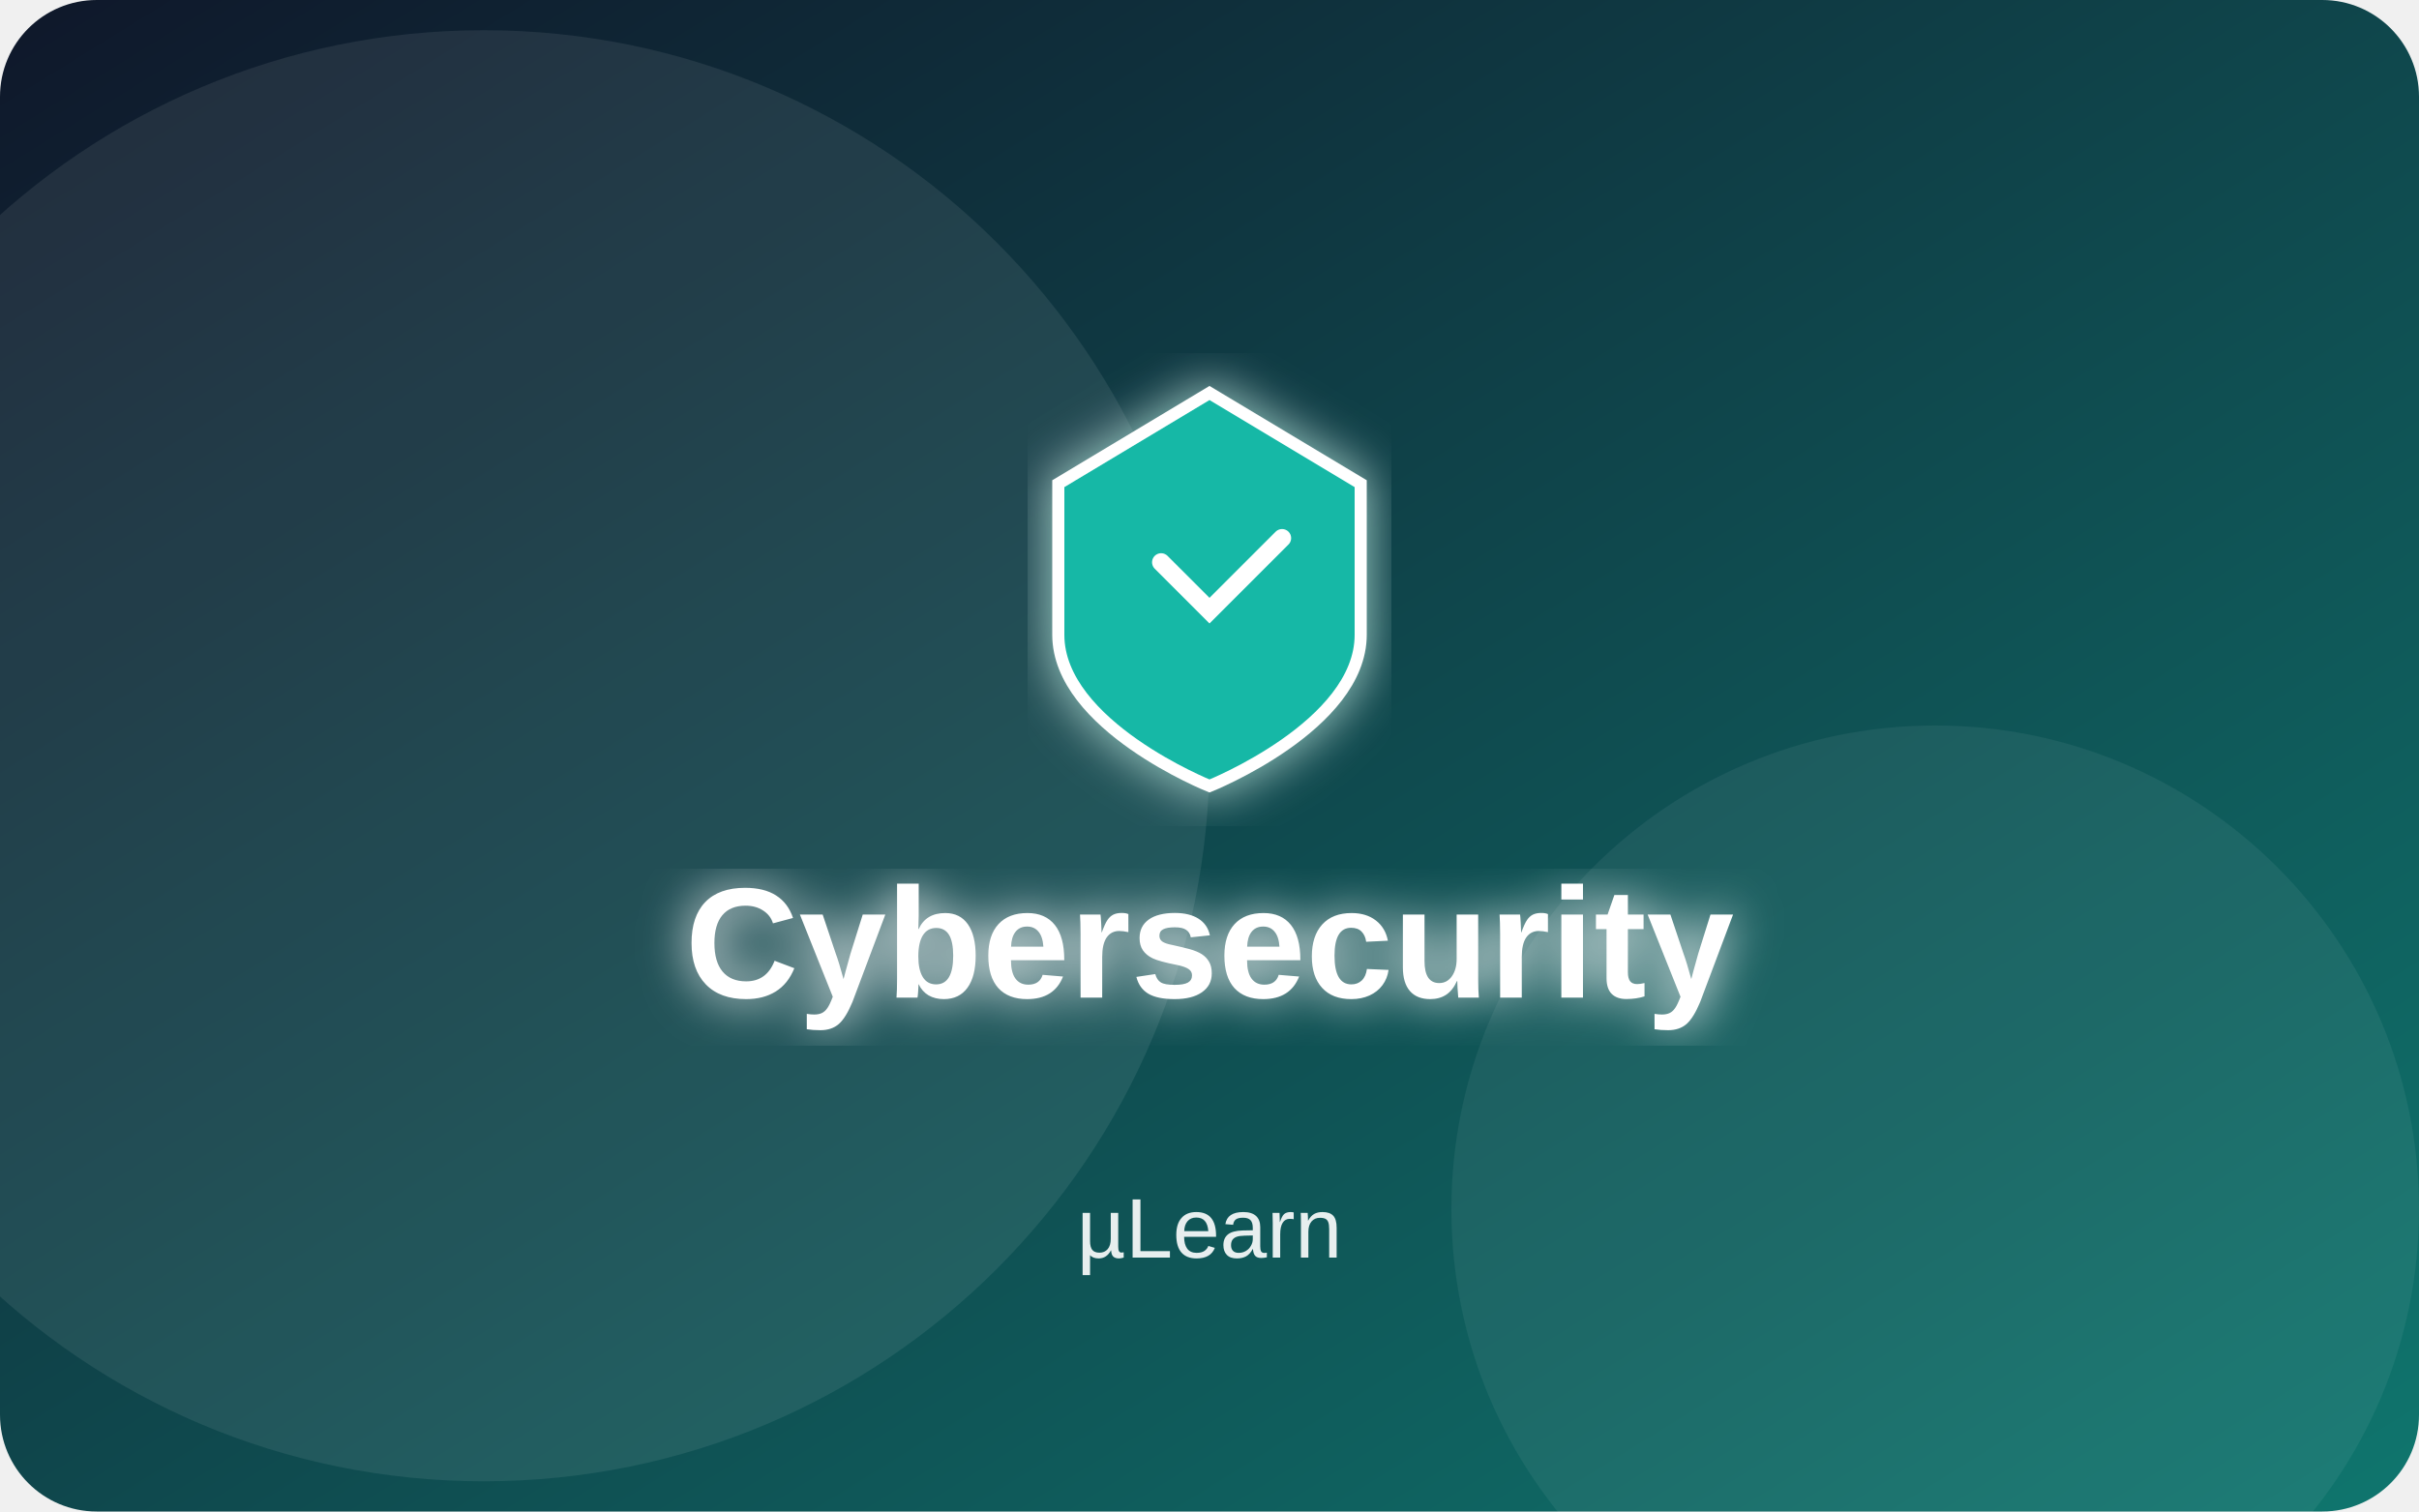
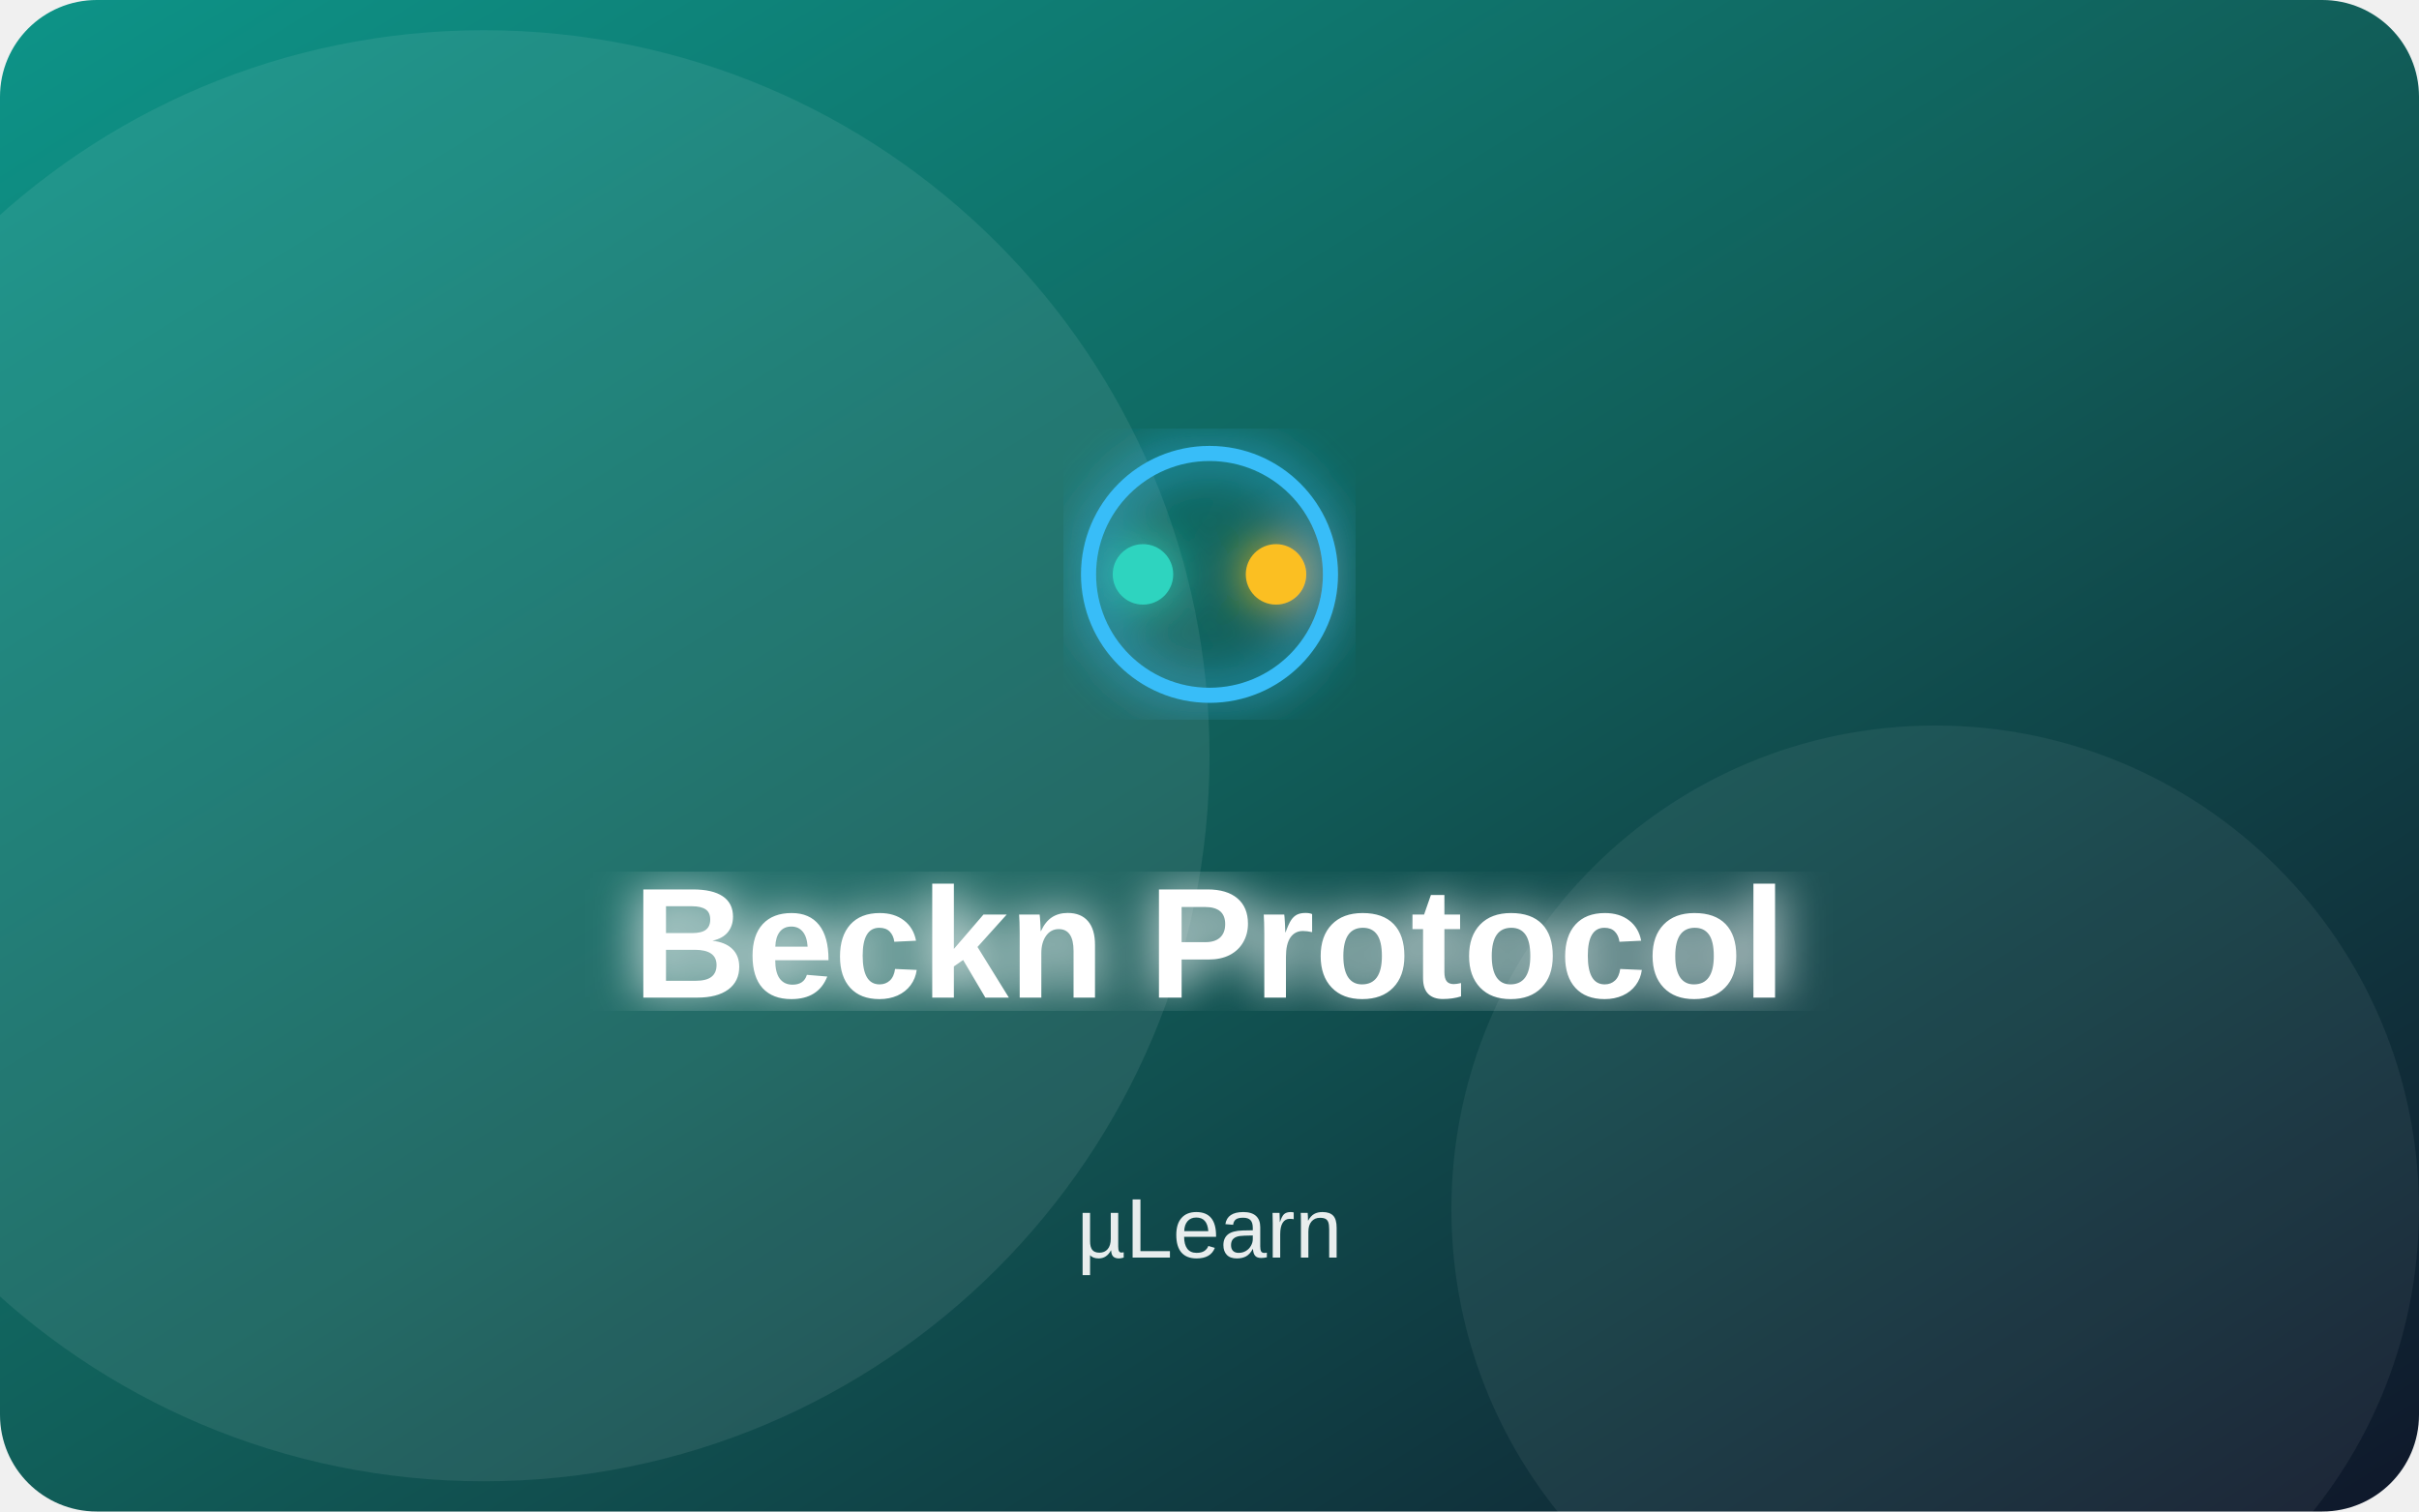
<svg xmlns="http://www.w3.org/2000/svg" width="400" height="250" viewBox="0 0 400 250">
  <defs>
-     <linearGradient id="cyberGrad" x1="0%" y1="0%" x2="100%" y2="100%">
-       <stop offset="0%" style="stop-color:#0f172a;stop-opacity:1" />
-       <stop offset="100%" style="stop-color:#0f766e;stop-opacity:1" />
+     <linearGradient id="becknGrad" x1="0%" y1="0%" x2="100%" y2="100%">
+       <stop offset="0%" style="stop-color:#0d9488;stop-opacity:1" />
+       <stop offset="50%" style="stop-color:#115e59;stop-opacity:1" />
+       <stop offset="100%" style="stop-color:#0f172a;stop-opacity:1" />
    </linearGradient>
    <filter id="glow">
      <feGaussianBlur stdDeviation="4" result="coloredBlur" />
      <feMerge>
        <feMergeNode in="coloredBlur" />
        <feMergeNode in="SourceGraphic" />
      </feMerge>
    </filter>
  </defs>
-   <rect width="400" height="250" fill="url(#cyberGrad)" rx="16" />
+   <rect width="400" height="250" fill="url(#becknGrad)" rx="16" />
  <circle cx="80" cy="125" r="120" fill="rgba(255,255,255,0.08)" />
  <circle cx="320" cy="200" r="80" fill="rgba(255,255,255,0.06)" />
  <g transform="translate(200, 95)" filter="url(#glow)">
-     <path d="M0,-30 L25,-15 L25,10 C25,25 0,35 0,35 C0,35 -25,25 -25,10 L-25,-15 Z" fill="#14b8a6" stroke="white" stroke-width="2" />
-     <path d="M-8,-2 L0,6 L12,-6" stroke="white" stroke-width="3" fill="none" stroke-linecap="round" />
+     <circle cx="0" cy="0" r="20" fill="none" stroke="#38bdf8" stroke-width="2.5" />
+     <circle cx="-11" cy="0" r="5" fill="#2dd4bf" />
+     <circle cx="11" cy="0" r="5" fill="#fbbf24" />
  </g>
-   <text x="200" y="165" font-family="Arial, sans-serif" font-size="26" font-weight="700" fill="white" text-anchor="middle" filter="url(#glow)">Cybersecurity</text>
+   <text x="200" y="165" font-family="Arial, sans-serif" font-size="26" font-weight="700" fill="white" text-anchor="middle" filter="url(#glow)">Beckn Protocol</text>
  <text x="200" y="208" font-family="Arial, sans-serif" font-size="14" font-weight="500" fill="rgba(255,255,255,0.9)" text-anchor="middle">µLearn</text>
</svg>
